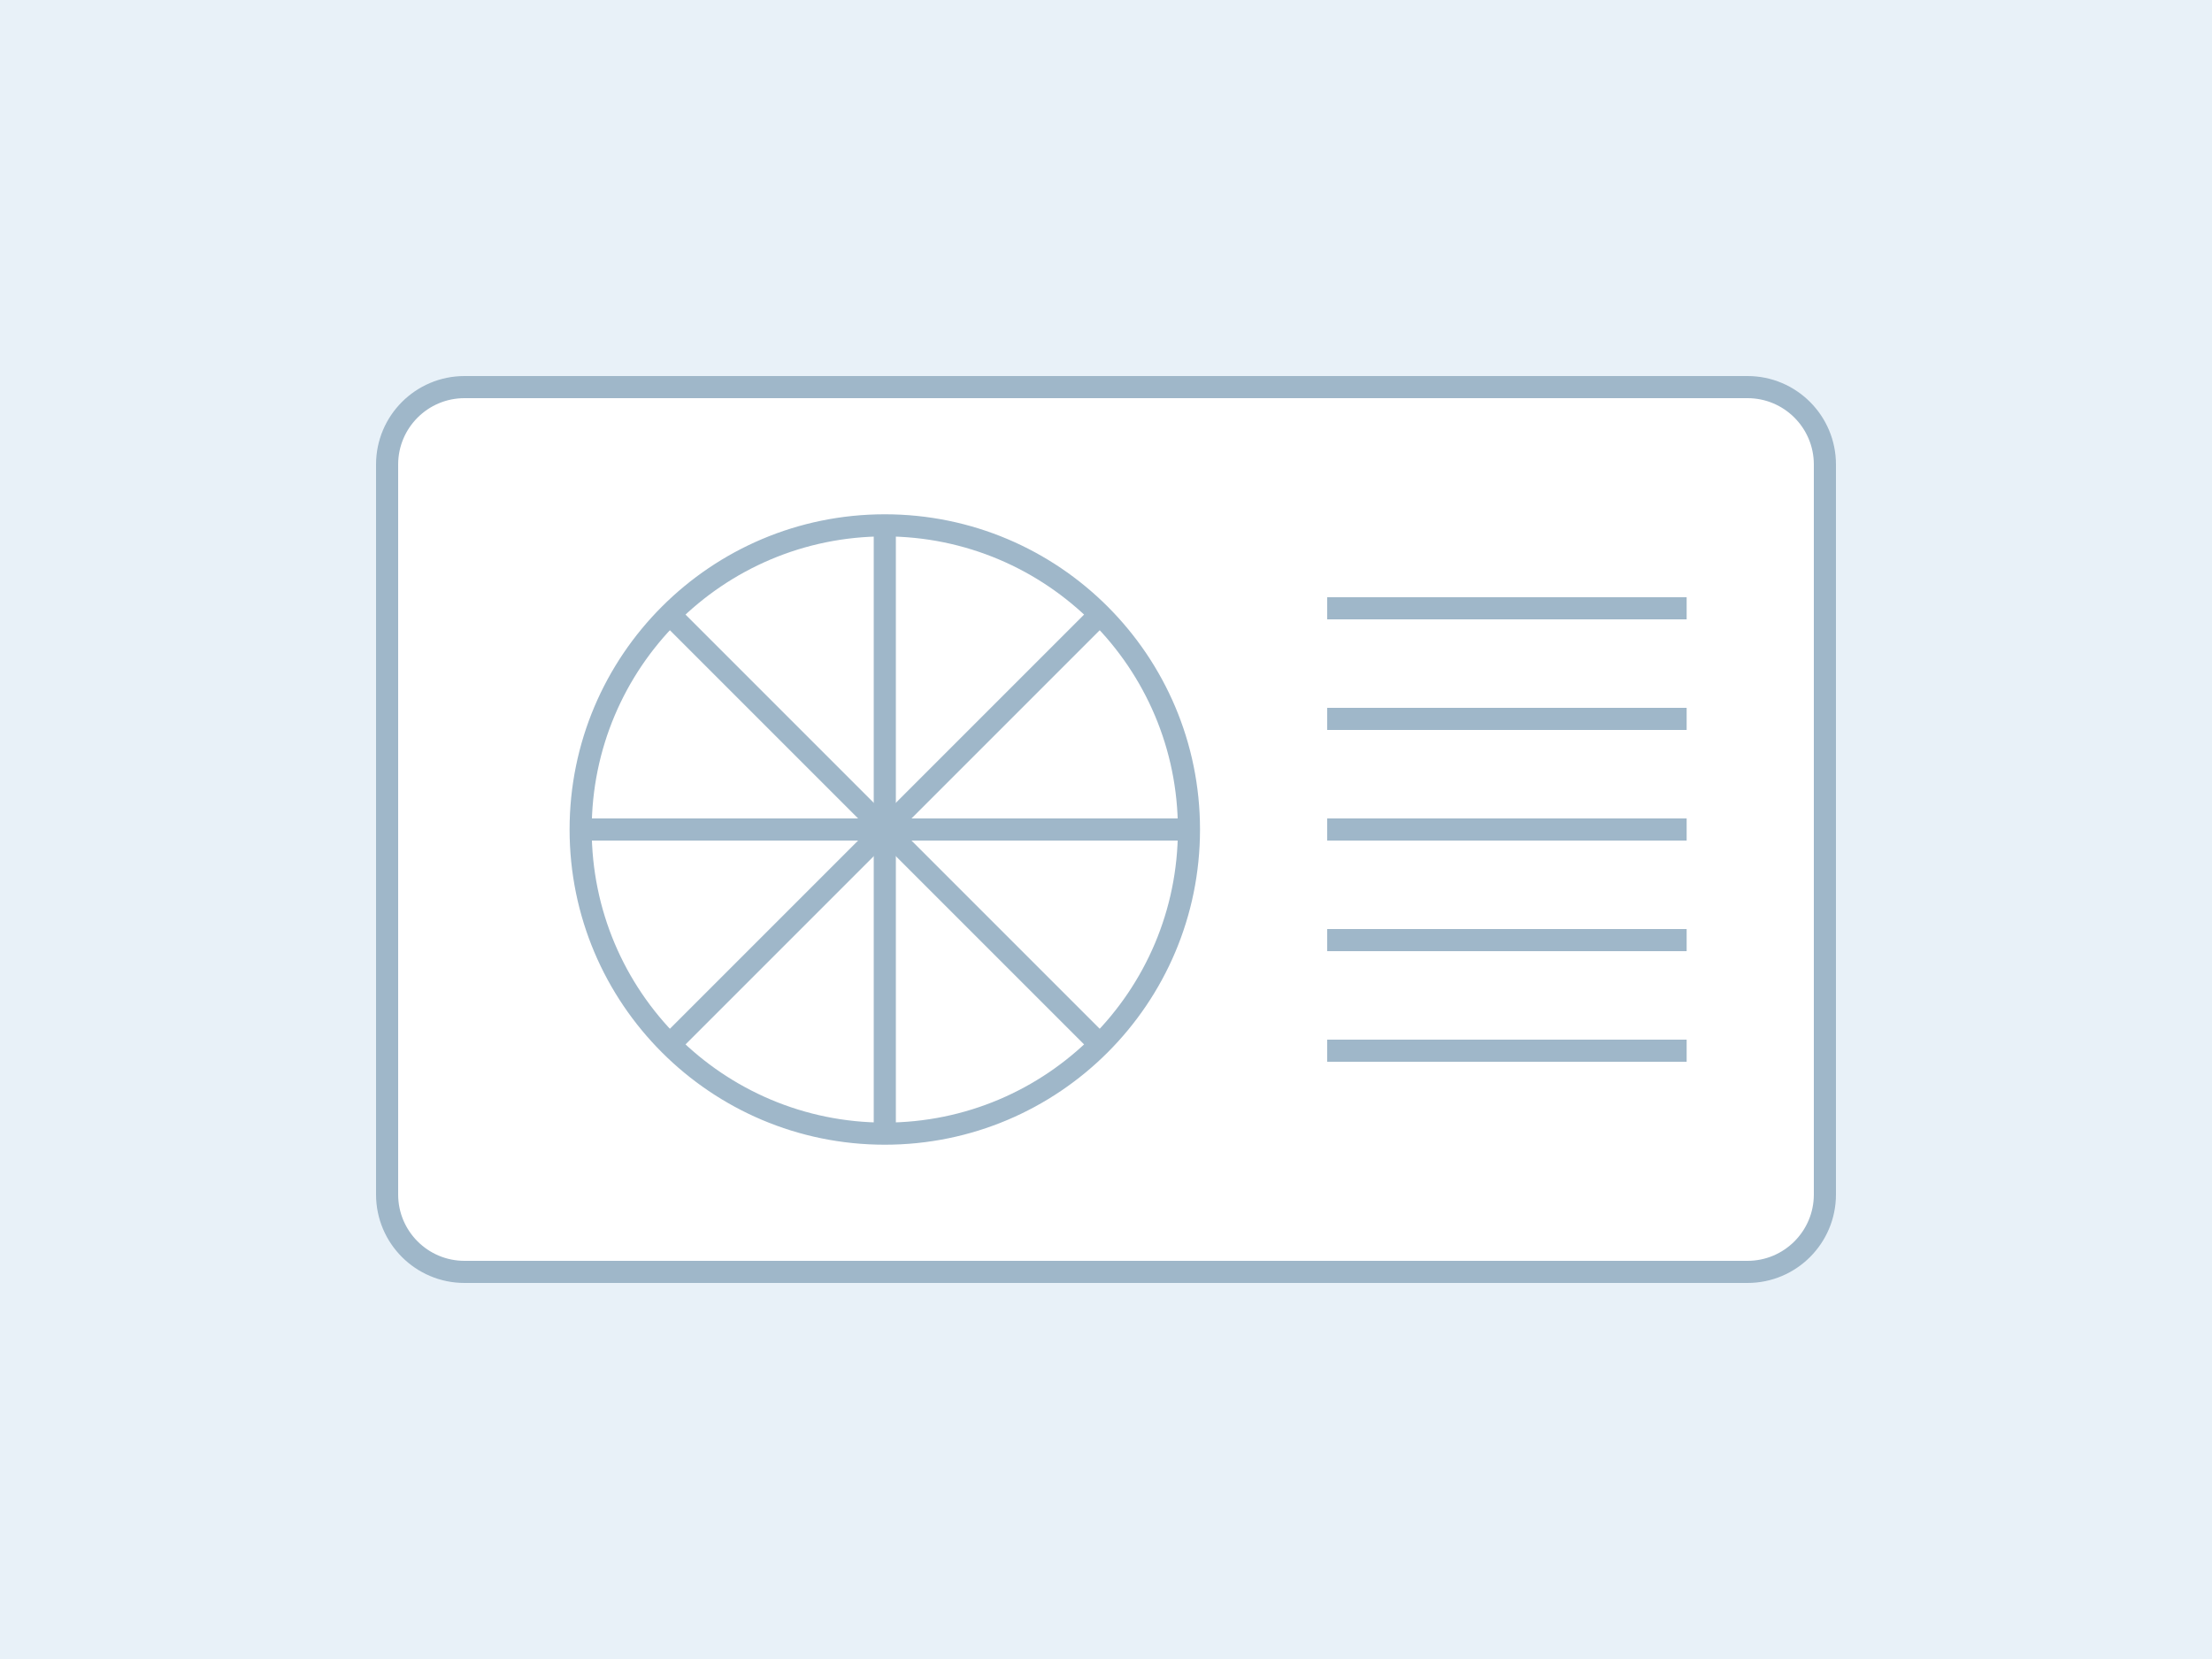
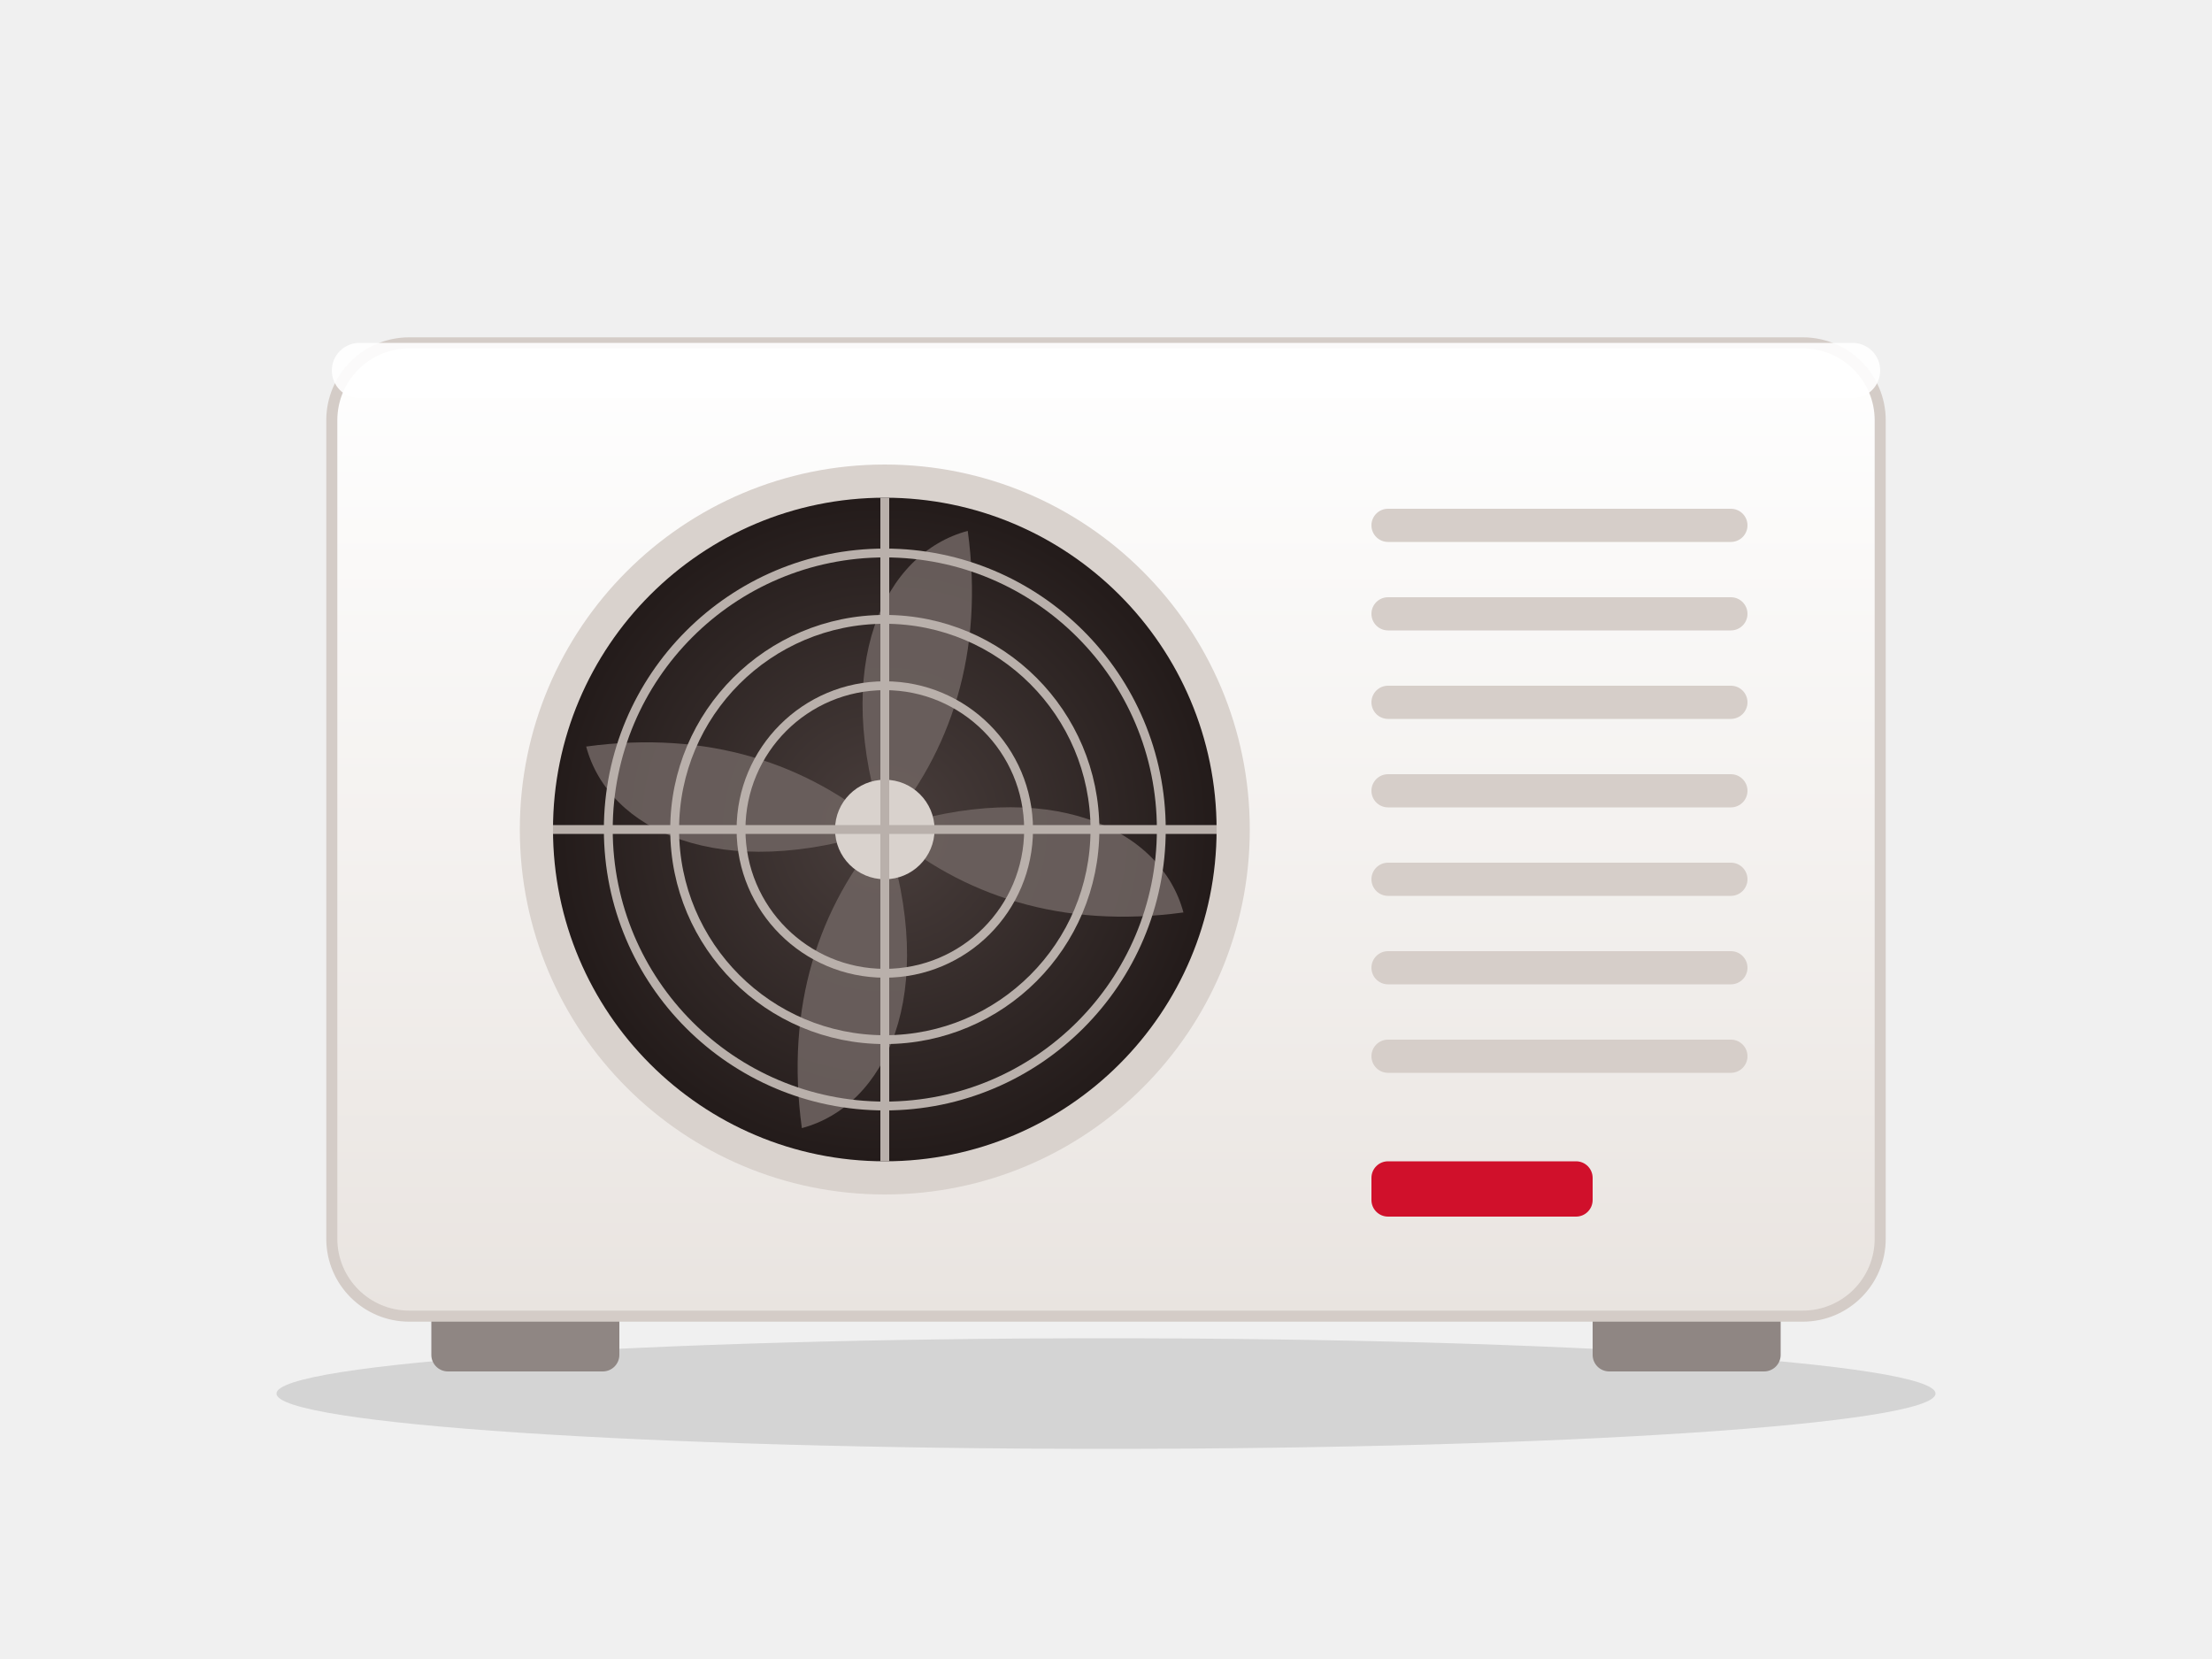
<svg xmlns="http://www.w3.org/2000/svg" viewBox="0 0 400 300">
-   <rect width="400" height="300" fill="#e8f1f8" />
-   <rect x="70" y="70" width="260" height="160" rx="14" fill="#fff" stroke="#9fb7c9" stroke-width="4" />
-   <circle cx="160" cy="150" r="55" fill="none" stroke="#9fb7c9" stroke-width="4" />
-   <g stroke="#9fb7c9" stroke-width="4">
-     <line x1="160" y1="95" x2="160" y2="205" />
-     <line x1="105" y1="150" x2="215" y2="150" />
-     <line x1="121" y1="111" x2="199" y2="189" />
-     <line x1="121" y1="189" x2="199" y2="111" />
+   <defs>
+     <linearGradient id="body" x1="0" y1="0" x2="0" y2="1">
+       <stop offset="0" stop-color="#ffffff" />
+       <stop offset="1" stop-color="#e9e4e0" />
+     </linearGradient>
+     <radialGradient id="fan" cx=".5" cy=".5" r=".5">
+       <stop offset="0" stop-color="#4a3f3d" />
+       <stop offset="1" stop-color="#231b1a" />
+     </radialGradient>
+   </defs>
+   <ellipse cx="200" cy="252" rx="150" ry="10" fill="#000" opacity=".12" />
+   <rect x="78" y="232" width="34" height="16" rx="3" fill="#8f8683" />
+   <rect x="288" y="232" width="34" height="16" rx="3" fill="#8f8683" />
+   <rect x="60" y="62" width="280" height="176" rx="14" fill="url(#body)" stroke="#d4ccc7" stroke-width="2" />
+   <rect x="60" y="62" width="280" height="10" rx="5" fill="#fff" opacity=".9" />
+   <circle cx="160" cy="150" r="66" fill="#d9d2cd" />
+   <circle cx="160" cy="150" r="60" fill="url(#fan)" />
+   <g fill="#6d625f" opacity=".9">
+     <path d="M160 150 C150 120 160 100 175 96 C178 118 172 136 160 150Z" />
+     <path d="M160 150 C190 140 210 150 214 165 C192 168 174 162 160 150Z" />
+     <path d="M160 150 C170 180 160 200 145 204 C142 182 148 164 160 150Z" />
+     <path d="M160 150 C130 160 110 150 106 135 C128 132 146 138 160 150Z" />
  </g>
-   <g stroke="#9fb7c9" stroke-width="4">
-     <line x1="240" y1="110" x2="305" y2="110" />
-     <line x1="240" y1="130" x2="305" y2="130" />
-     <line x1="240" y1="150" x2="305" y2="150" />
-     <line x1="240" y1="170" x2="305" y2="170" />
-     <line x1="240" y1="190" x2="305" y2="190" />
+   <circle cx="160" cy="150" r="9" fill="#d9d2cd" />
+   <g fill="none" stroke="#b9b0ab" stroke-width="1.6">
+     <circle cx="160" cy="150" r="50" />
+     <circle cx="160" cy="150" r="38" />
+     <circle cx="160" cy="150" r="26" />
+     <line x1="100" y1="150" x2="220" y2="150" />
+     <line x1="160" y1="90" x2="160" y2="210" />
  </g>
+   <g fill="#d6cec9">
+     <rect x="248" y="92" width="68" height="6" rx="3" />
+     <rect x="248" y="108" width="68" height="6" rx="3" />
+     <rect x="248" y="124" width="68" height="6" rx="3" />
+     <rect x="248" y="140" width="68" height="6" rx="3" />
+     <rect x="248" y="156" width="68" height="6" rx="3" />
+     <rect x="248" y="172" width="68" height="6" rx="3" />
+     <rect x="248" y="188" width="68" height="6" rx="3" />
+   </g>
+   <rect x="248" y="210" width="40" height="10" rx="3" fill="#d0102b" />
</svg>
